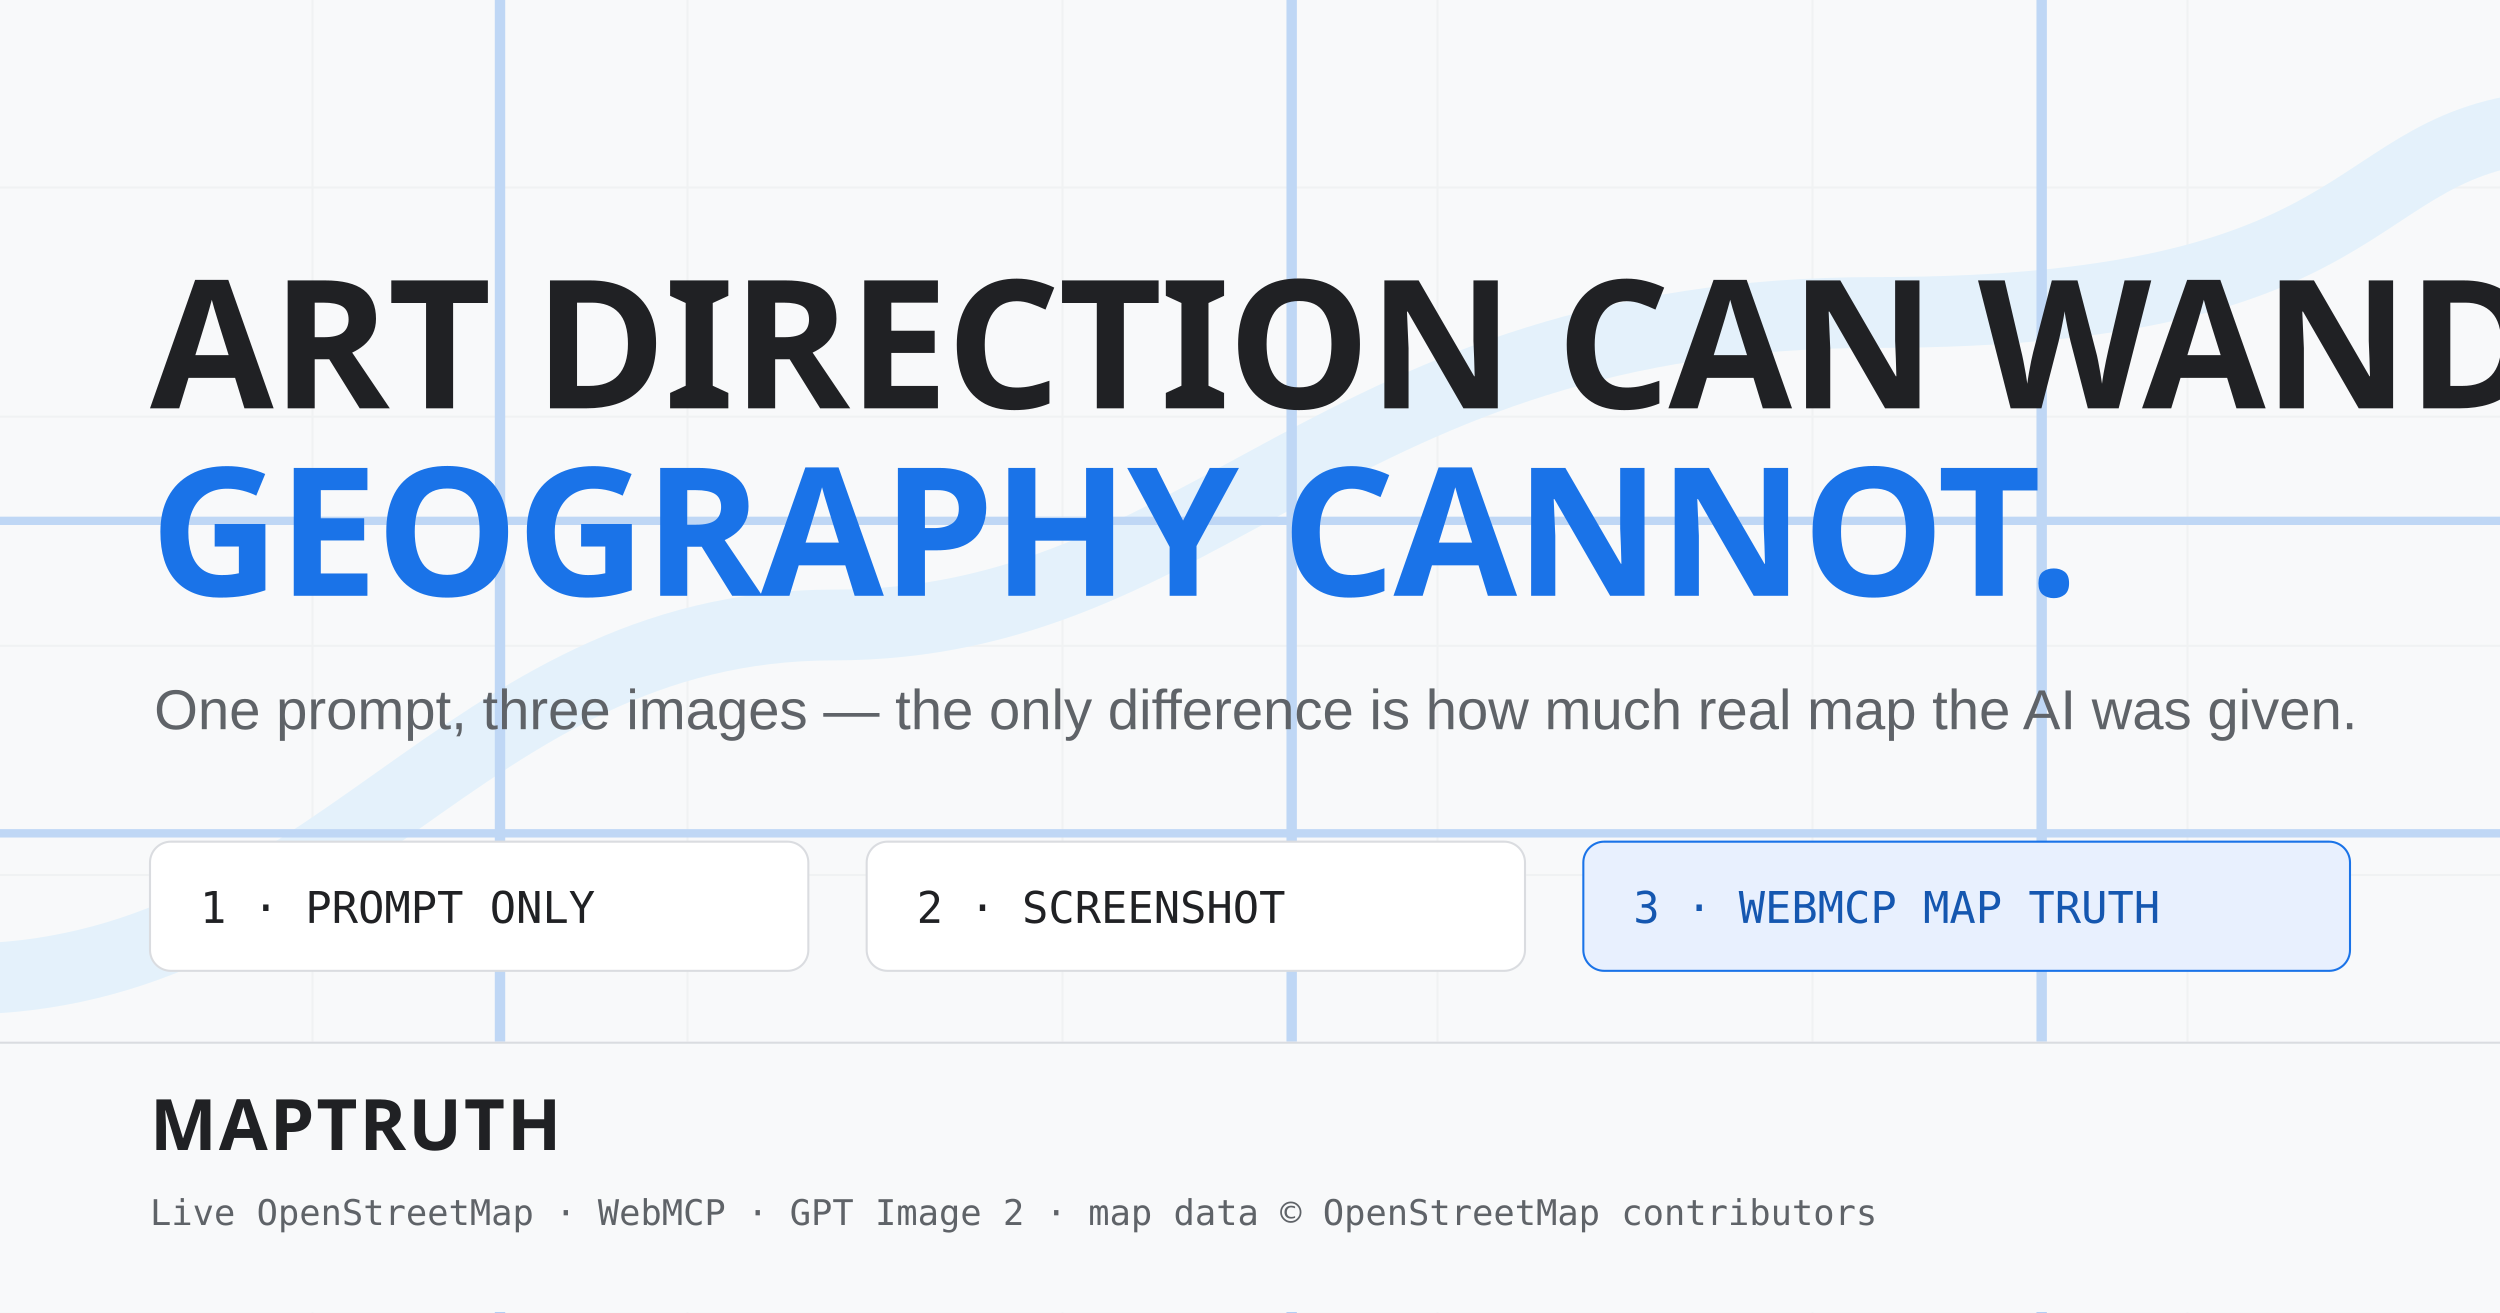
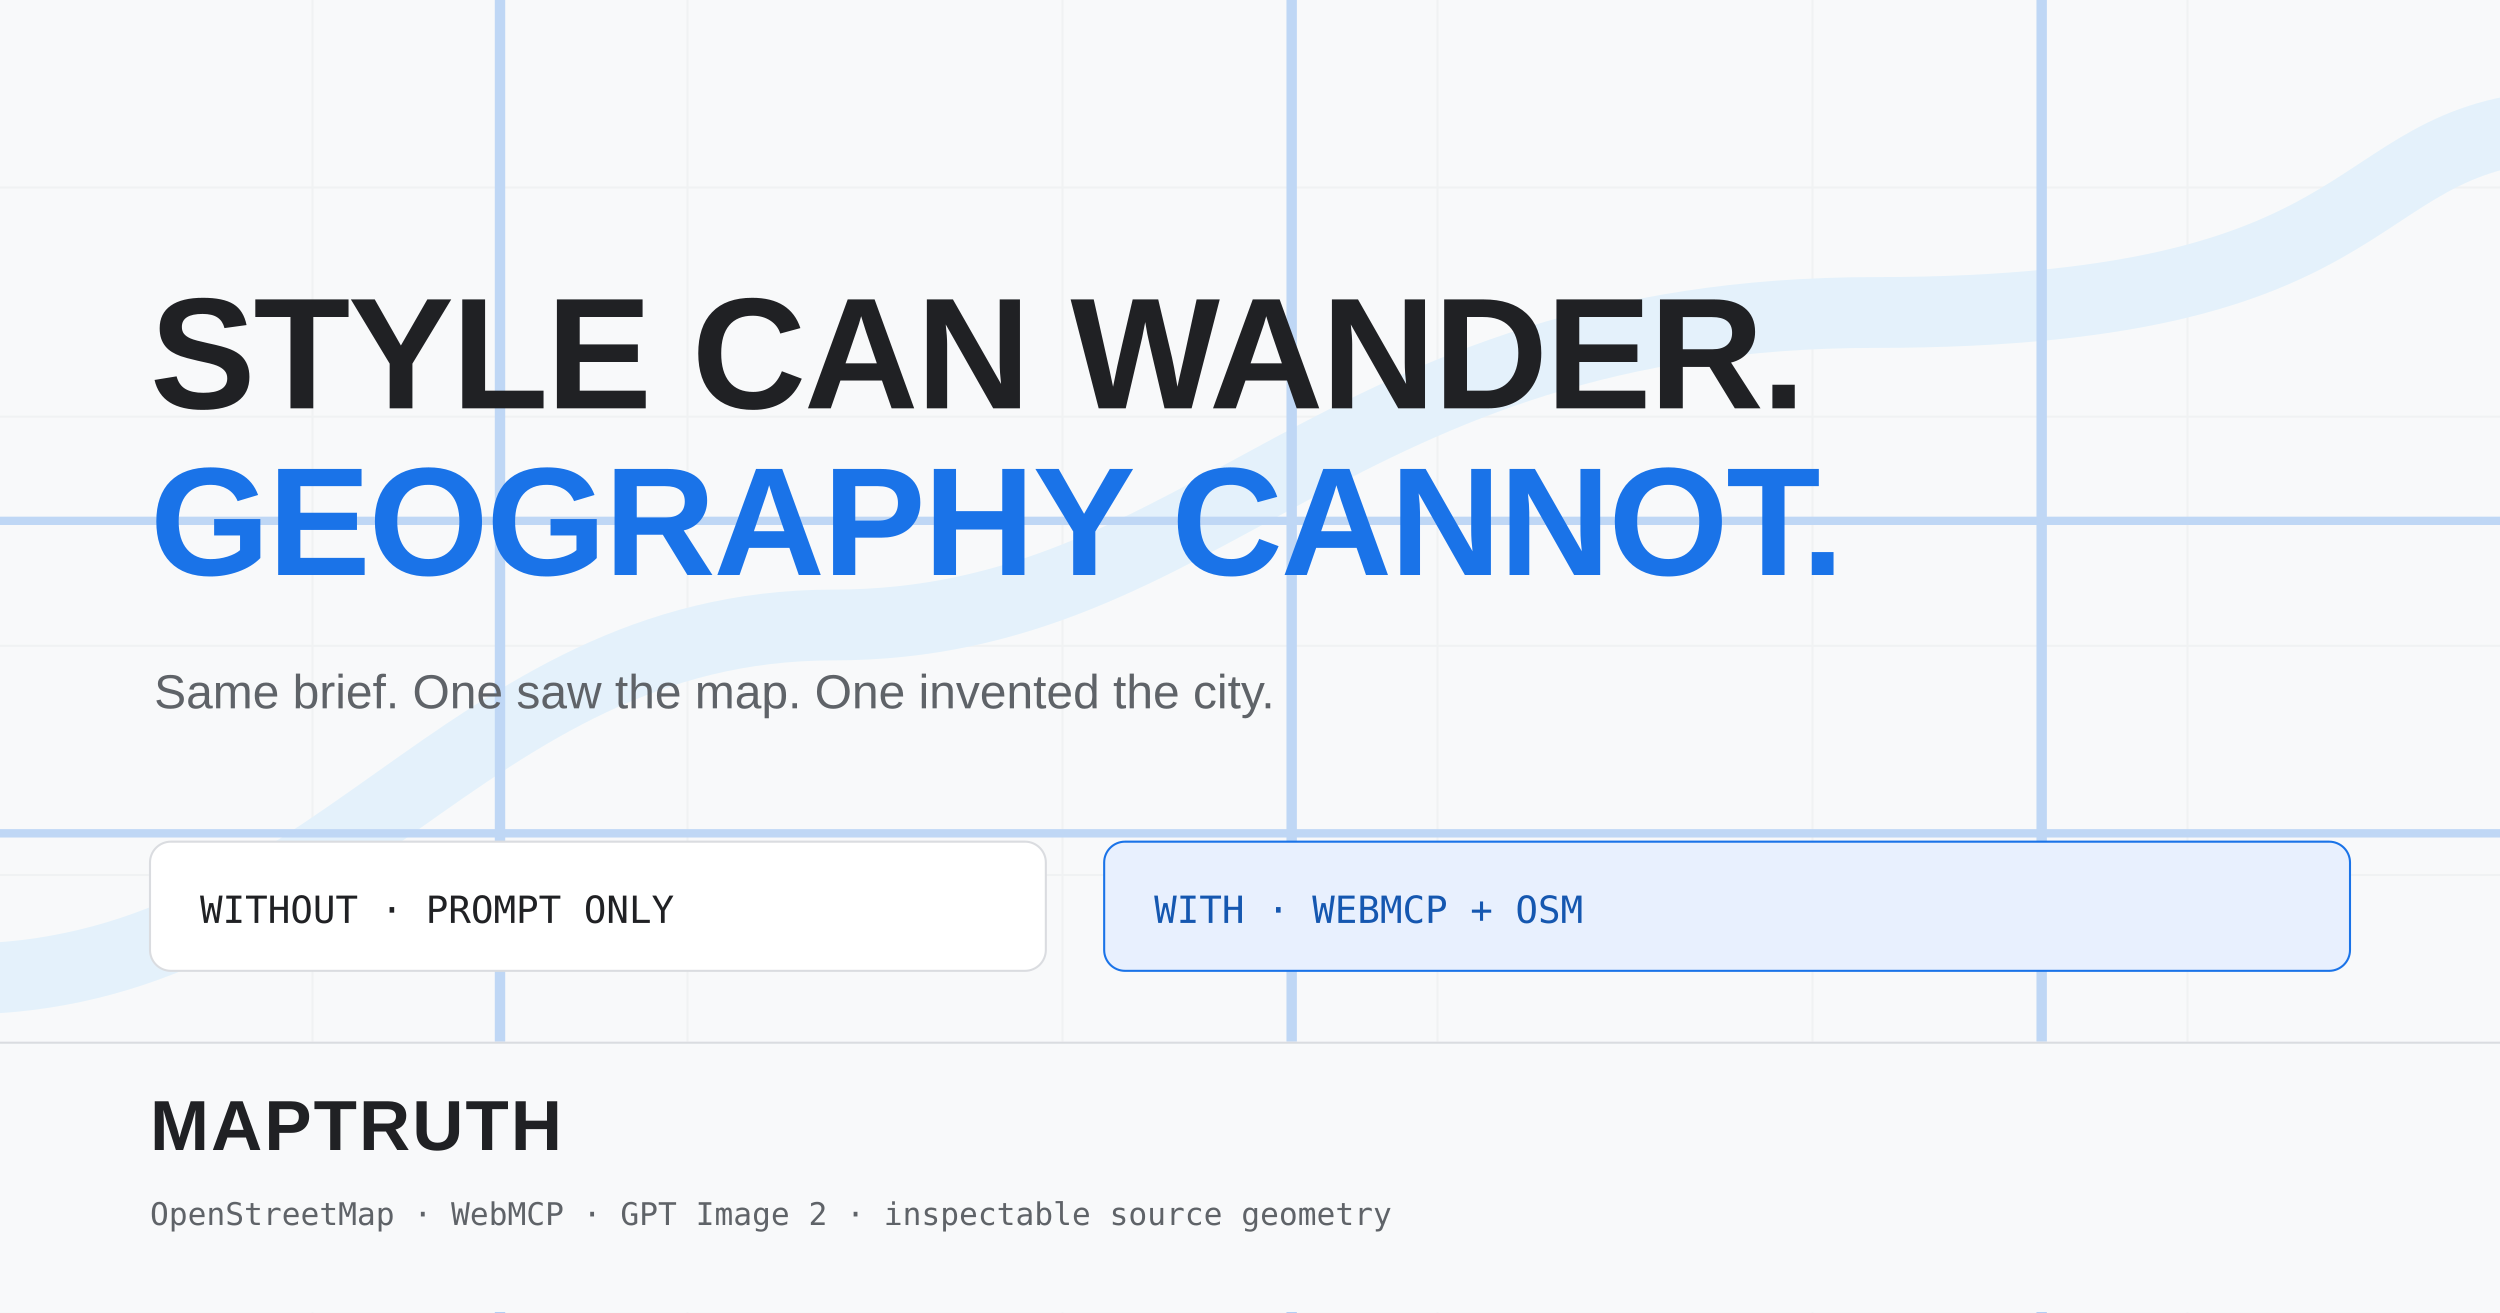
- <svg xmlns="http://www.w3.org/2000/svg" width="1200" height="630" viewBox="0 0 1200 630" role="img" aria-label="MapTruth — one prompt, three levels of map grounding">
+ <svg xmlns="http://www.w3.org/2000/svg" width="1200" height="630" viewBox="0 0 1200 630" role="img" aria-label="MapTruth — compare an invented AI map with one grounded in real geography">
  <rect width="1200" height="630" fill="#f8f9fa" />
  <g stroke="#dadce0" stroke-width="1">
    <path d="M0 90H1200M0 200H1200M0 310H1200M0 420H1200M0 530H1200" />
    <path d="M150 0V630M330 0V630M510 0V630M690 0V630M870 0V630M1050 0V630" />
  </g>
  <path d="M-20 470C160 470 220 300 400 300S640 150 900 150 1120 60 1240 60" fill="none" stroke="#aadaff" stroke-width="34" />
  <g fill="none" stroke="#1a73e8" stroke-linecap="round">
    <path d="M240 0V630M620 0V630M980 0V630" stroke-width="5" />
    <path d="M0 250H1200M0 400H1200" stroke-width="4" />
  </g>
  <rect x="0" y="0" width="1200" height="630" fill="#f8f9fa" opacity="0.74" />
-   <text x="72" y="196" font-family="Barlow Condensed, Arial Narrow, sans-serif" font-weight="700" font-size="86" fill="#202124" letter-spacing="-1">ART DIRECTION CAN WANDER.</text>
-   <text x="72" y="286" font-family="Barlow Condensed, Arial Narrow, sans-serif" font-weight="700" font-size="86" fill="#1a73e8" letter-spacing="-1">GEOGRAPHY CANNOT.</text>
-   <text x="74" y="350" font-family="Arial, Helvetica, sans-serif" font-size="27" fill="#5f6368">One prompt, three images — the only difference is how much real map the AI was given.</text>
-   <g font-family="monospace" font-size="21" fill="#202124">
-     <rect x="72" y="404" width="316" height="62" rx="10" fill="#ffffff" stroke="#dadce0" />
-     <text x="96" y="443">1 · PROMPT ONLY</text>
-     <rect x="416" y="404" width="316" height="62" rx="10" fill="#ffffff" stroke="#dadce0" />
-     <text x="440" y="443">2 · SCREENSHOT</text>
-     <rect x="760" y="404" width="368" height="62" rx="10" fill="#e8f0fe" stroke="#1a73e8" />
-     <text x="784" y="443" fill="#1557b0">3 · WEBMCP MAP TRUTH</text>
+   <text x="72" y="196" font-family="Arial Narrow, Arial, sans-serif" font-weight="700" font-size="76" fill="#202124" letter-spacing="-1">STYLE CAN WANDER.</text>
+   <text x="72" y="276" font-family="Arial Narrow, Arial, sans-serif" font-weight="700" font-size="74" fill="#1a73e8" letter-spacing="-1">GEOGRAPHY CANNOT.</text>
+   <text x="74" y="340" font-family="Arial, Helvetica, sans-serif" font-size="23" fill="#5f6368">Same brief. One saw the map. One invented the city.</text>
+   <g font-family="monospace" font-size="18" fill="#202124">
+     <rect x="72" y="404" width="430" height="62" rx="10" fill="#ffffff" stroke="#dadce0" />
+     <text x="96" y="443">WITHOUT · PROMPT ONLY</text>
+     <rect x="530" y="404" width="598" height="62" rx="10" fill="#e8f0fe" stroke="#1a73e8" />
+     <text x="554" y="443" fill="#1557b0">WITH · WEBMCP + OSM</text>
  </g>
  <rect x="0" y="500" width="1200" height="130" fill="#f8f9fa" />
  <rect x="0" y="500" width="1200" height="1" fill="#dadce0" />
-   <text x="72" y="552" font-family="Barlow Condensed, Arial Narrow, sans-serif" font-weight="700" font-size="34" fill="#202124" letter-spacing="1">MAPTRUTH</text>
-   <text x="72" y="588" font-family="monospace" font-size="17" fill="#5f6368">Live OpenStreetMap · WebMCP · GPT Image 2 · map data © OpenStreetMap contributors</text>
+   <text x="72" y="552" font-family="Arial Narrow, Arial, sans-serif" font-weight="700" font-size="34" fill="#202124" letter-spacing="1">MAPTRUTH</text>
+   <text x="72" y="588" font-family="monospace" font-size="15" fill="#5f6368">OpenStreetMap · WebMCP · GPT Image 2 · inspectable source geometry</text>
</svg>
